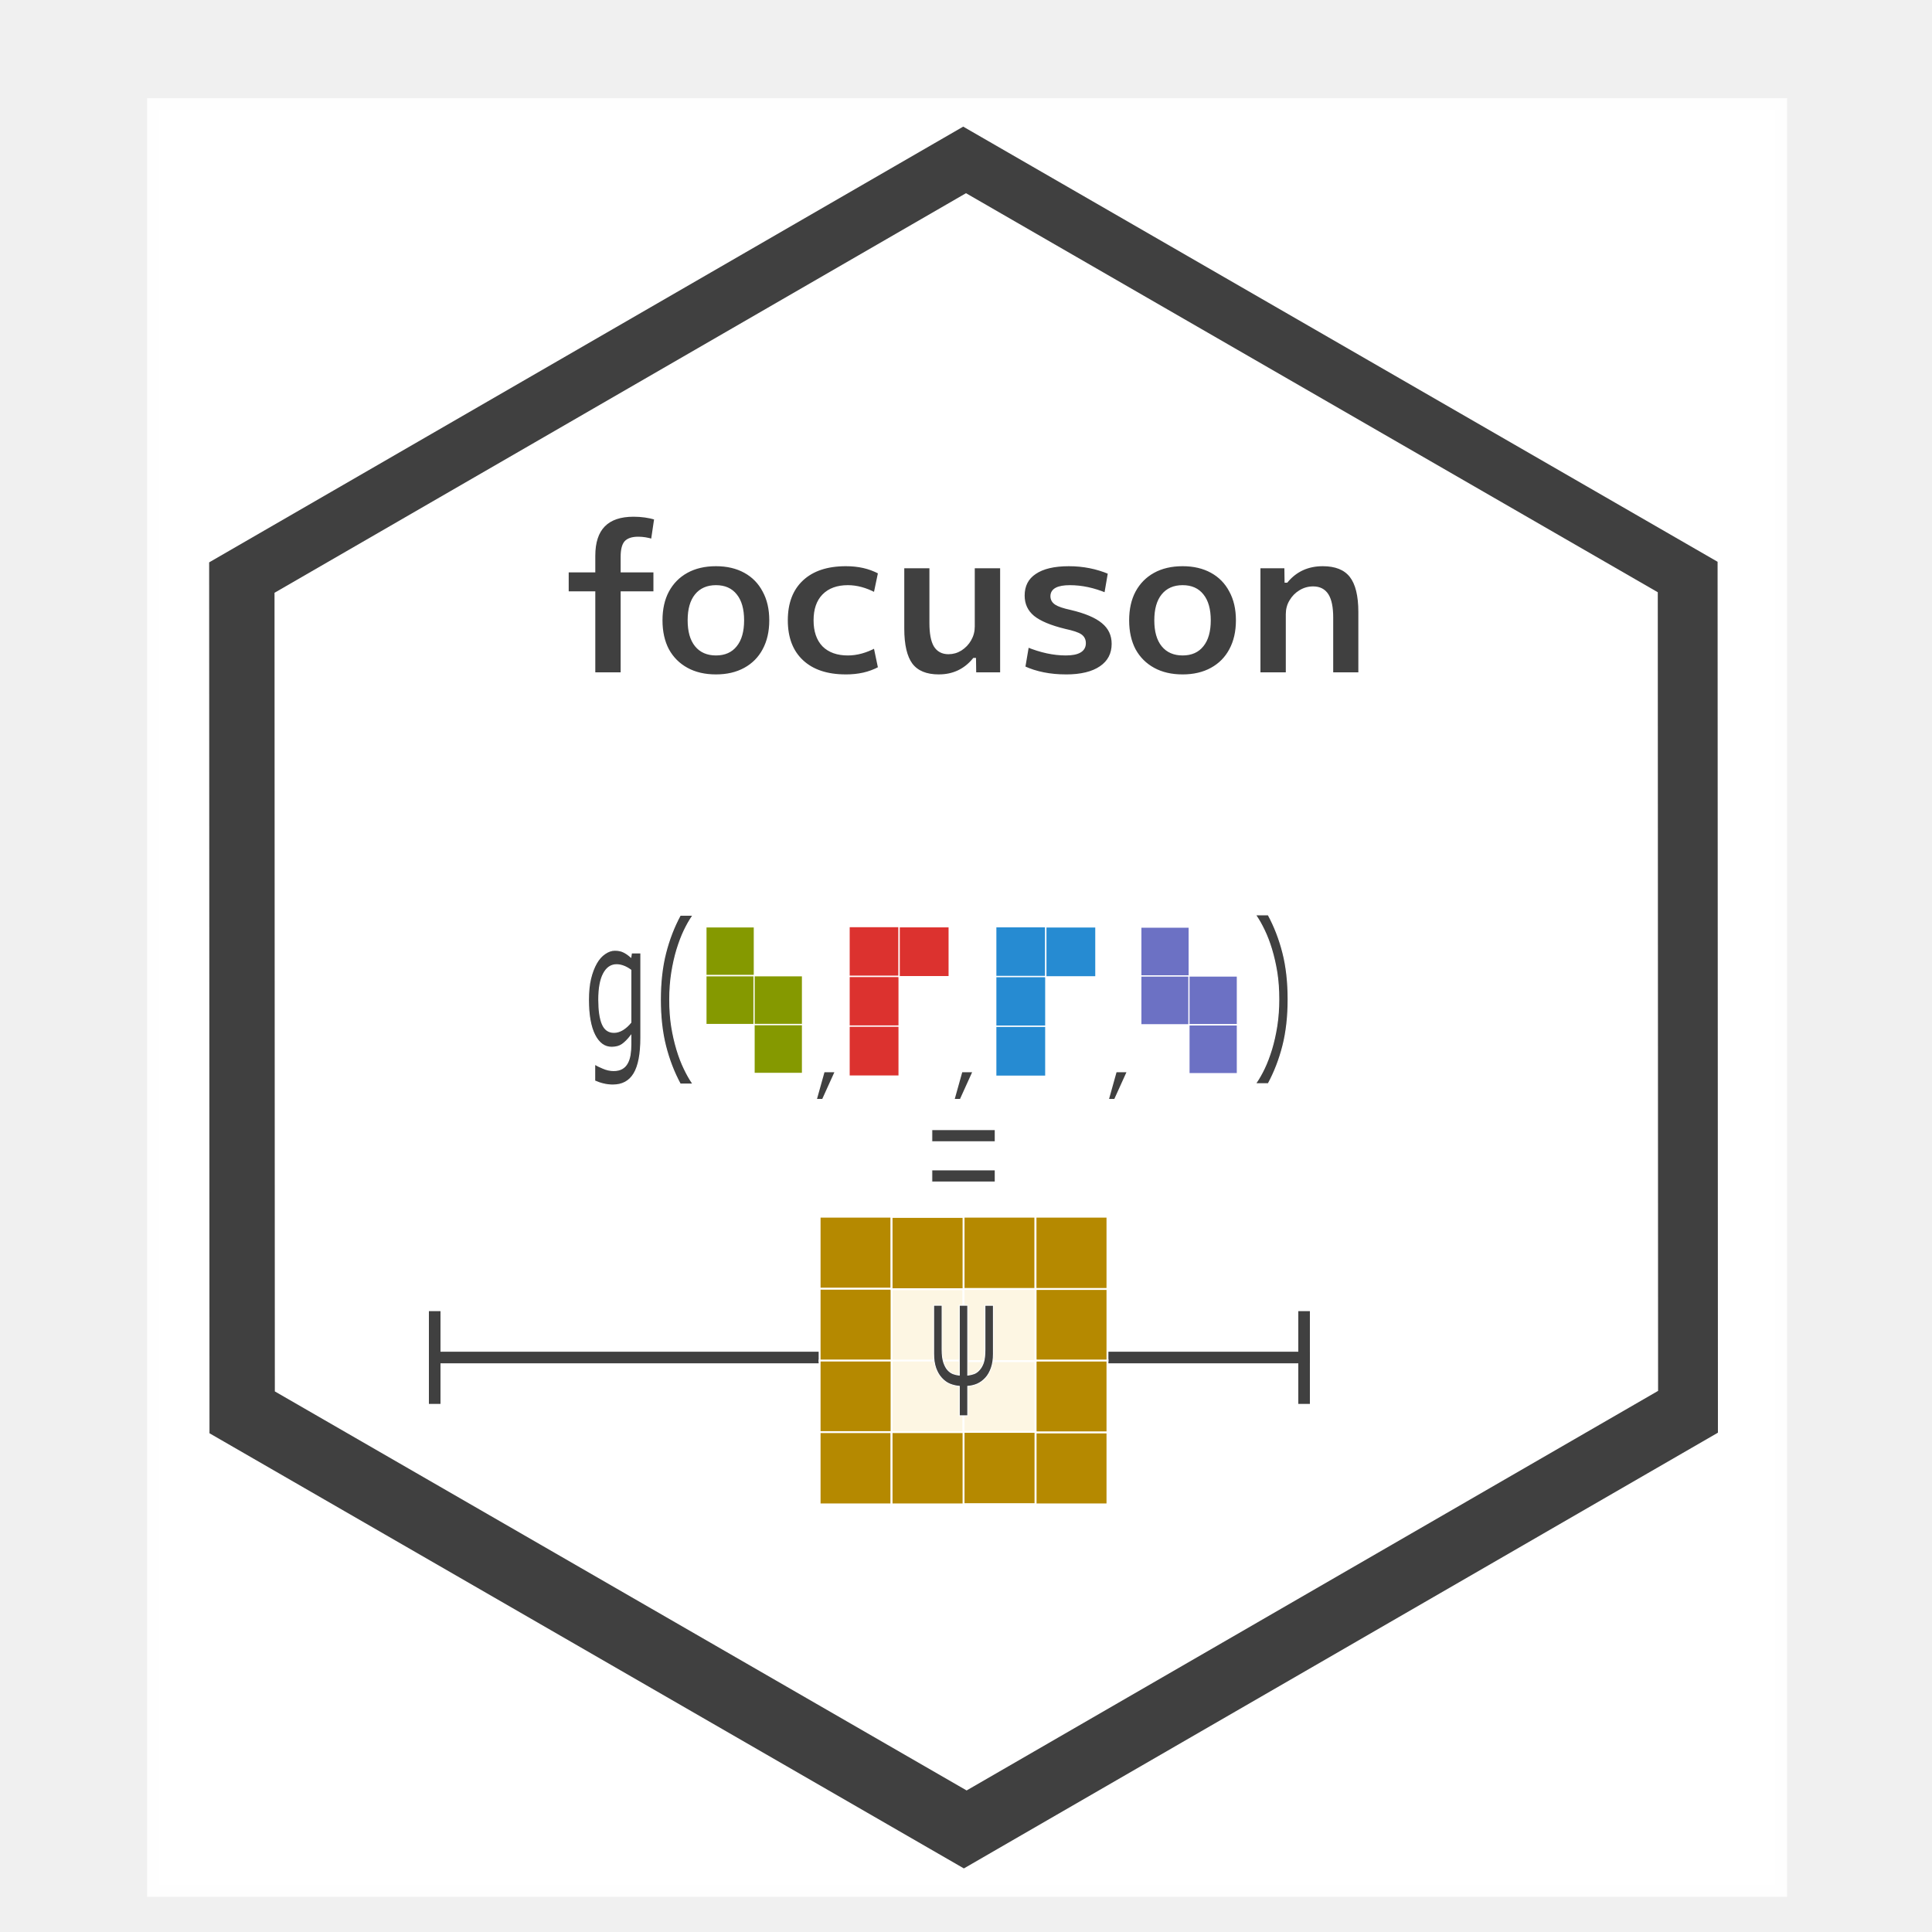
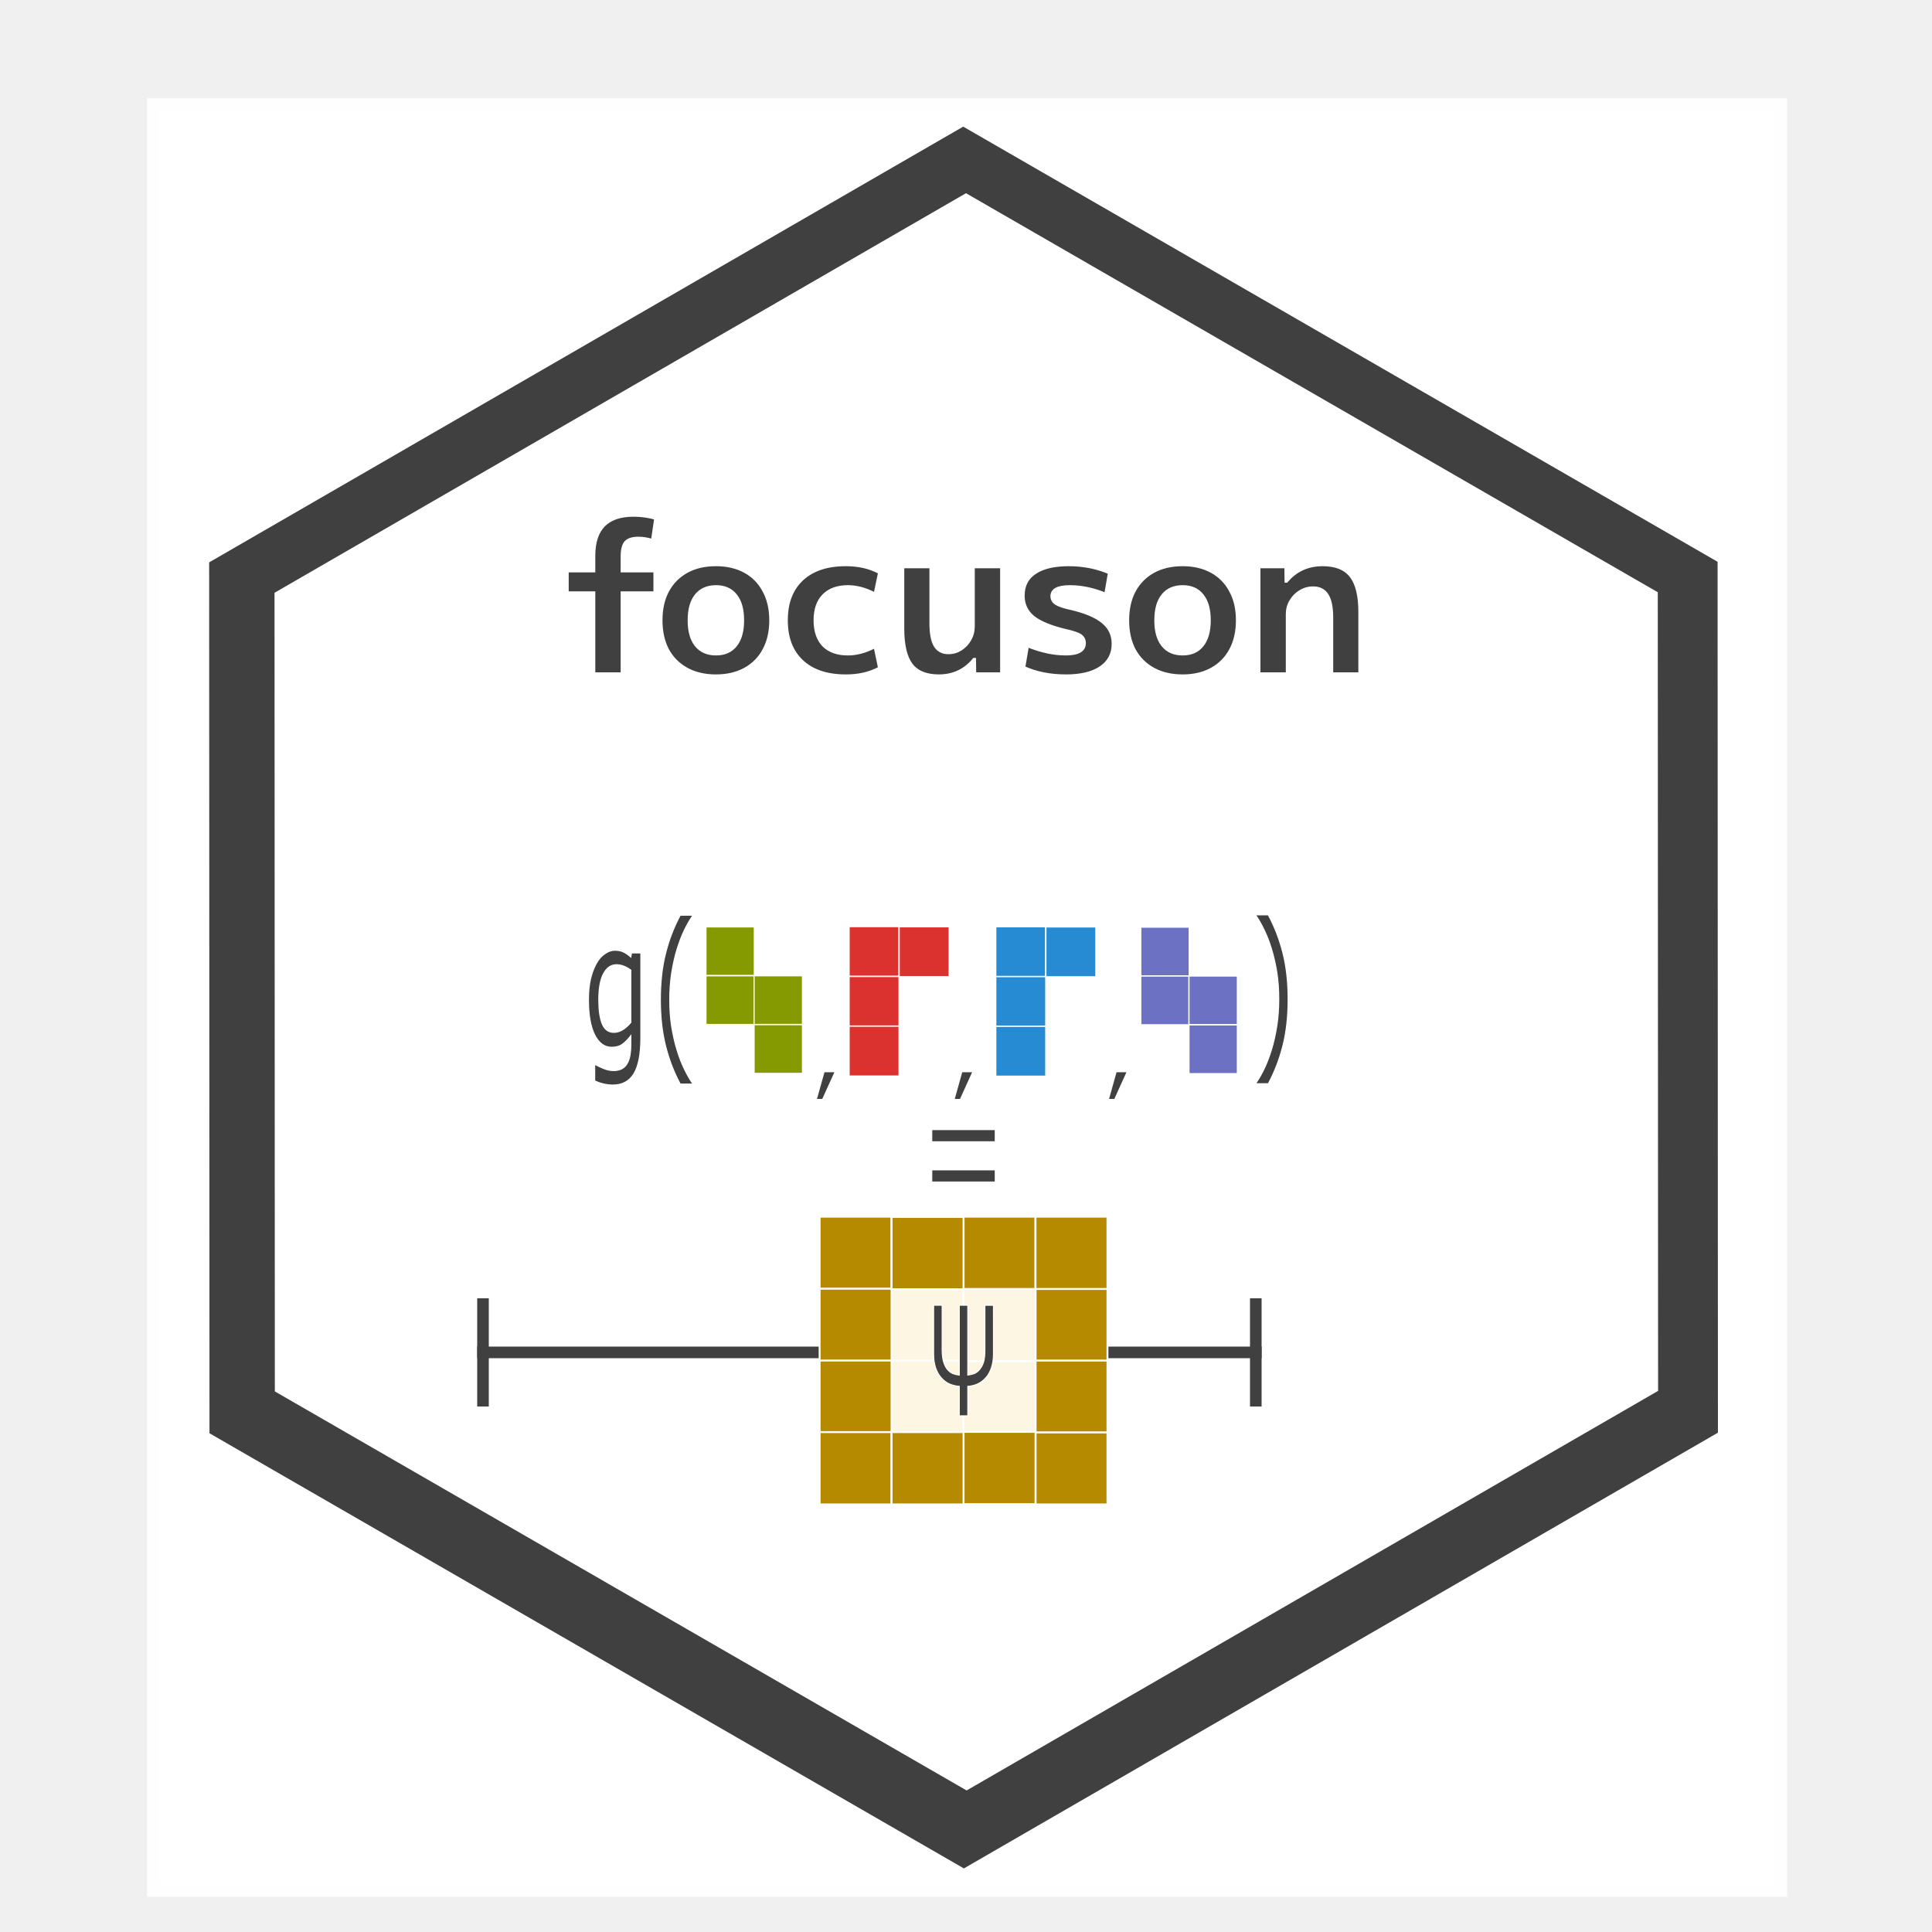
<svg xmlns="http://www.w3.org/2000/svg" id="svg823" version="1.1" viewBox="0 0 200 200" height="200mm" width="200mm">
  <defs id="defs817">
    <linearGradient id="swatch15">
      <stop style="stop-color:#404040;stop-opacity:1;" offset="0" id="stop15" />
    </linearGradient>
    <linearGradient id="swatch3">
      <stop style="stop-color:#404040;stop-opacity:1;" offset="0" id="stop3" />
    </linearGradient>
  </defs>
  <g transform="translate(0,-97)" id="layer1">
    <g id="g2575">
      <rect style="fill:#ffffff;fill-opacity:1;stroke:#fefefe;stroke-width:1.213;stroke-opacity:1" id="rect1" width="168.558" height="184.987" x="15.836" y="107.77" />
-       <g id="path15" style="opacity:1">
-         <path style="baseline-shift:baseline;display:inline;overflow:visible;vector-effect:none;fill:#434343;fill-opacity:0.252;stroke-linecap:square;stroke-dashoffset:0.6;enable-background:accumulate;stop-color:#000000;stop-opacity:1" d="m 45,237.529 h 90" id="path5" />
-         <path style="baseline-shift:baseline;display:inline;overflow:visible;vector-effect:none;fill:#404040;stroke-linecap:square;stroke-dashoffset:0.6;enable-background:accumulate;stop-color:#000000;stop-opacity:1" d="m 44.4,236.93 v 1.199 H 45 h 90 0.6 v -1.199 H 135 45 Z" id="path6" />
-         <g id="g2">
-           <path style="baseline-shift:baseline;display:inline;overflow:visible;vector-effect:none;fill:#404040;enable-background:accumulate;stop-color:#000000;stop-opacity:1;opacity:1" d="m 44.4,232.729 v 9.602 h 1.199 v -9.602 z" id="path2" />
-           <path style="baseline-shift:baseline;display:inline;overflow:visible;vector-effect:none;fill:#404040;enable-background:accumulate;stop-color:#000000;stop-opacity:1;opacity:1" d="m 134.4,232.729 v 9.602 h 1.199 v -9.602 z" id="path4" />
-         </g>
-       </g>
+       <path style="fill:#ffffff;fill-opacity:1;stroke:#404040;stroke-width:1.2;stroke-linecap:square;stroke-dashoffset:2.268" d="M 50,237 H 130" id="path7" />
      <path style="opacity:1;fill:#404040;fill-opacity:1;stroke-width:0.162" d="m 99.71,110.108 -78.059,45.108 0.035,90.155 78.094,45.047 78.059,-45.108 -0.035,-90.155 z M 100,117 l 71.613,41.309 0.032,82.674 -71.581,41.364 -71.613,-41.309 -0.033,-82.673 z" id="path1388" />
+       <path style="fill:#ffffff;fill-opacity:1;stroke:#404040;stroke-width:1.2;stroke-linecap:square;stroke-dashoffset:2.268" d="m 50,232 v 10" id="path9" />
      <g id="g3" transform="translate(4.186585,1.866183)">
        <path style="font-size:14.34px;font-family:'M PLUS 2';-inkscape-font-specification:'M PLUS 2, ';fill:#404040;stroke:#ffffff;stroke-width:0.108" d="m 117.084,168.15 v -1.018 h 8.317 v 1.018 z m 0,3.284 v -1.018 h 8.317 v 1.018 z" id="text19-9-9" transform="scale(0.7881576,1.268782)" aria-label="=" />
      </g>
      <text xml:space="preserve" style="font-size:35.278px;writing-mode:lr-tb;direction:ltr;fill:#7e7e7e;fill-opacity:1;stroke:#ffffff;stroke-width:0.265;stroke-opacity:1" x="46.58" y="211.853" id="text19-2">
        <tspan id="tspan19-0" style="font-size:35.278px;stroke-width:0.265" x="46.58" y="211.853" />
      </text>
      <g id="g21" transform="matrix(0.9563133,0,0,0.9993633,4.68569,2.420701)" style="fill:#dc322f">
        <path id="rect1-8-3-2" style="fill:#dc322f;stroke:#ffffff;stroke-width:0.14" d="m 87.008,190.615 h 5.422 v 5.183 h -5.422 z" />
        <path id="rect1-8-3-2-0" style="fill:#dc322f;stroke:#ffffff;stroke-width:0.14" d="m 87.008,195.78 h 5.422 v 5.183 h -5.422 z" />
        <path id="rect1-8-3-2-0-3" style="fill:#dc322f;stroke:#ffffff;stroke-width:0.14" d="m 87.008,200.928 h 5.422 v 5.183 h -5.422 z" />
        <path id="rect1-8-3-2-0-3-9" style="fill:#dc322f;stroke:#ffffff;stroke-width:0.14" d="m 92.43,190.632 h 5.422 v 5.183 h -5.422 z" />
      </g>
      <g id="g21-0" transform="matrix(0.9563133,0,0,0.9993633,19.87061,2.435902)" style="fill:#268bd2">
        <path id="rect1-8-3-2-2" style="fill:#268bd2;stroke:#ffffff;stroke-width:0.14" d="m 87.008,190.615 h 5.422 v 5.183 h -5.422 z" />
        <path id="rect1-8-3-2-0-39" style="fill:#268bd2;stroke:#ffffff;stroke-width:0.14" d="m 87.008,195.78 h 5.422 v 5.183 h -5.422 z" />
        <path id="rect1-8-3-2-0-3-97" style="fill:#268bd2;stroke:#ffffff;stroke-width:0.14" d="m 87.008,200.928 h 5.422 v 5.183 h -5.422 z" />
        <path id="rect1-8-3-2-0-3-9-03" style="fill:#268bd2;stroke:#ffffff;stroke-width:0.14" d="m 92.43,190.632 h 5.422 v 5.183 h -5.422 z" />
      </g>
      <g id="g22" transform="matrix(0.919463,0,0,0.9832938,8.028369,5.457946)" style="fill:#859900">
        <path id="rect1-8-3-2-0-3-9-0" style="fill:#859900;stroke:#ffffff;stroke-width:0.14" transform="rotate(90)" d="m 190.667,-76.201 h 5.148 v 5.458 h -5.148 z" />
        <path id="rect1-8-3-2-0-3-9-0-9" style="fill:#859900;stroke:#ffffff;stroke-width:0.14" transform="rotate(90)" d="m 195.815,-76.201 h 5.148 v 5.458 h -5.148 z" />
        <path id="rect1-8-3-2-0-3-9-0-9-6" style="fill:#859900;stroke:#ffffff;stroke-width:0.14" transform="rotate(90)" d="m 195.815,-81.623 h 5.148 v 5.458 h -5.148 z" />
        <path id="rect1-8-3-2-0-3-9-0-9-6-7-2" style="fill:#859900;stroke:#ffffff;stroke-width:0.14" transform="rotate(90)" d="m 200.963,-81.623 h 5.148 v 5.458 h -5.148 z" />
      </g>
      <g id="g22-5" transform="matrix(0.919463,0,0,0.9832938,53.04712,5.485788)" style="fill:#6c71c4">
        <path id="rect1-8-3-2-0-3-9-0-7" style="fill:#6c71c4;stroke:#ffffff;stroke-width:0.14" transform="rotate(90)" d="m 190.667,-76.201 h 5.148 v 5.458 h -5.148 z" />
        <path id="rect1-8-3-2-0-3-9-0-9-62" style="fill:#6c71c4;stroke:#ffffff;stroke-width:0.14" transform="rotate(90)" d="m 195.815,-76.201 h 5.148 v 5.458 h -5.148 z" />
        <path id="rect1-8-3-2-0-3-9-0-9-6-7" style="fill:#6c71c4;stroke:#ffffff;stroke-width:0.14" transform="rotate(90)" d="m 195.815,-81.623 h 5.148 v 5.458 h -5.148 z" />
        <path id="rect1-8-3-2-0-3-9-0-9-6-7-2-0" style="fill:#6c71c4;stroke:#ffffff;stroke-width:0.14" transform="rotate(90)" d="m 200.963,-81.623 h 5.148 v 5.458 h -5.148 z" />
      </g>
      <path d="m 66.341,204.437 q 0,2.523 -0.712,3.705 -0.712,1.182 -2.191,1.182 -0.491,0 -0.96,-0.115 -0.464,-0.107 -0.916,-0.311 v -1.706 h 0.055 q 0.254,0.16 0.806,0.391 0.552,0.24 1.104,0.24 0.53,0 0.877,-0.204 0.348,-0.204 0.541,-0.569 0.193,-0.346 0.276,-0.835 0.083,-0.489 0.083,-1.093 v -0.906 q -0.469,0.604 -0.9,0.906 -0.425,0.293 -1.087,0.293 -1.104,0 -1.755,-1.279 -0.646,-1.288 -0.646,-3.625 0,-1.279 0.221,-2.203 0.226,-0.933 0.613,-1.608 0.359,-0.631 0.872,-0.977 0.513,-0.355 1.021,-0.355 0.535,0 0.894,0.178 0.364,0.169 0.767,0.524 l 0.066,-0.426 h 0.971 z m -1.037,-1.599 v -5.41 q -0.414,-0.302 -0.773,-0.426 -0.353,-0.133 -0.706,-0.133 -0.855,0 -1.347,0.924 -0.491,0.924 -0.491,2.683 0,1.67 0.364,2.532 0.364,0.862 1.209,0.862 0.453,0 0.905,-0.275 0.458,-0.284 0.839,-0.755 z m 6.379,6.387 h -1.264 q -0.977,-1.803 -1.518,-3.936 -0.541,-2.132 -0.541,-4.806 0,-2.674 0.541,-4.806 0.541,-2.132 1.518,-3.936 h 1.264 v 0.089 q -0.447,0.649 -0.855,1.501 -0.403,0.844 -0.751,1.972 -0.331,1.093 -0.541,2.408 -0.204,1.315 -0.204,2.772 0,1.519 0.199,2.781 0.204,1.262 0.546,2.399 0.331,1.093 0.756,1.972 0.425,0.888 0.85,1.501 z" id="text19" style="font-size:14.34px;fill:#404040;stroke:#ffffff;stroke-width:0.108" aria-label="g(" />
      <path d="m 130.026,191.705 h 1.264 q 0.977,1.803 1.518,3.936 0.541,2.132 0.541,4.806 0,2.674 -0.541,4.806 -0.541,2.132 -1.518,3.936 h -1.264 v -0.089 q 0.447,-0.649 0.855,-1.501 0.403,-0.844 0.751,-1.972 0.331,-1.093 0.541,-2.408 0.204,-1.315 0.204,-2.772 0,-1.519 -0.199,-2.781 -0.204,-1.262 -0.546,-2.399 -0.331,-1.093 -0.756,-1.972 -0.425,-0.888 -0.85,-1.501 z" id="text19-0" style="font-size:14.34px;fill:#404040;stroke:#ffffff;stroke-width:0.108" aria-label="(" />
      <path d="m 86.483,207.925 -1.317,2.904 h -0.682 l 0.813,-2.904 z" id="text20-0" style="font-size:9.319px;fill:#404040;stroke:#ffffff;stroke-width:0.14" aria-label="," />
      <path d="m 100.744,207.925 -1.317,2.904 H 98.745 l 0.813,-2.904 z" id="text20-0-2" style="font-size:9.319px;fill:#404040;stroke:#ffffff;stroke-width:0.14" aria-label="," />
      <path d="m 116.718,207.925 -1.317,2.904 h -0.682 l 0.812,-2.904 z" id="text20-0-2-5" style="font-size:9.319px;fill:#404040;stroke:#ffffff;stroke-width:0.14" aria-label="," />
      <text xml:space="preserve" style="font-style:normal;font-variant:normal;font-weight:normal;font-stretch:normal;font-size:17.639px;font-family:'M PLUS 2';-inkscape-font-specification:'M PLUS 2, ';writing-mode:lr-tb;direction:ltr;fill:#b4b4b4;fill-opacity:1;stroke:#ffffff;stroke-width:0.265" x="35" y="232" id="text1">
        <tspan id="tspan1" style="stroke-width:0.265" x="35" y="232" />
      </text>
      <path id="rect1-8-3-2-03-3" style="fill:#b58900;stroke:#ffffff;stroke-width:0.197" d="m 114.644,252.736 h -7.45 v -7.484 h 7.45 z" />
      <path id="rect1-8-3-2-0-2-7" style="fill:#b58900;stroke:#ffffff;stroke-width:0.197" d="m 114.644,245.277 h -7.45 v -7.484 h 7.45 z" />
      <path id="rect1-8-3-2-0-3-6-8" style="fill:#b58900;stroke:#ffffff;stroke-width:0.197" d="m 114.644,237.843 h -7.45 v -7.484 h 7.45 z" />
      <path id="rect1-8-3-2-0-3-6-8-9" style="fill:#fdf6e3;stroke:#ffffff;stroke-width:0.197" d="m 99.745,237.903 h -7.45 v -7.484 h 7.45 z" />
      <path id="rect1-8-3-2-0-3-6-8-9-8" style="fill:#fdf6e3;stroke:#ffffff;stroke-width:0.197" d="m 99.745,245.327 h -7.45 v -7.484 h 7.45 z" />
      <path id="rect1-8-3-2-0-3-6-8-9-8-2" style="fill:#fdf6e3;stroke:#ffffff;stroke-width:0.197" d="m 107.194,245.277 h -7.45 v -7.484 h 7.45 z" />
      <path id="rect1-8-3-2-0-3-6-8-9-8-2-8" style="fill:#fdf6e3;stroke:#ffffff;stroke-width:0.197" d="m 107.194,237.903 h -7.45 v -7.484 h 7.45 z" />
      <path id="rect1-8-3-2-0-3-9-9-8" style="fill:#b58900;stroke:#ffffff;stroke-width:0.197" d="m 107.194,252.711 h -7.45 v -7.484 h 7.45 z" />
      <path id="rect1-8-3-2-0-3-9-0-9-6-3-1" style="fill:#b58900;stroke:#ffffff;stroke-width:0.197" d="m 99.745,222.949 h 7.45 v 7.484 h -7.45 z" />
      <path id="rect1-8-3-2-0-3-9-0-9-6-7-2-5-7" style="fill:#b58900;stroke:#ffffff;stroke-width:0.197" d="m 107.194,222.949 h 7.45 v 7.484 h -7.45 z" />
      <path id="rect1-8-3-2-6" style="fill:#b58900;stroke:#ffffff;stroke-width:0.197" d="m 84.846,222.949 h 7.45 v 7.484 h -7.45 z" />
      <path id="rect1-8-3-2-0-5" style="fill:#b58900;stroke:#ffffff;stroke-width:0.197" d="m 84.846,230.408 h 7.45 v 7.484 h -7.45 z" />
      <path id="rect1-8-3-2-0-3-5" style="fill:#b58900;stroke:#ffffff;stroke-width:0.197" d="m 84.846,237.843 h 7.45 v 7.484 h -7.45 z" />
      <path id="rect1-8-3-2-0-3-9-8" style="fill:#b58900;stroke:#ffffff;stroke-width:0.197" d="m 92.295,222.974 h 7.45 v 7.484 h -7.45 z" />
      <path id="rect1-8-3-2-0-3-9-0-8" style="fill:#b58900;stroke:#ffffff;stroke-width:0.197" d="m 84.846,245.252 h 7.45 v 7.484 h -7.45 z" />
      <path id="rect1-8-3-2-0-3-9-0-9-4" style="fill:#b58900;stroke:#ffffff;stroke-width:0.197" d="m 92.295,245.252 h 7.45 v 7.484 h -7.45 z" />
      <path style="font-size:12.072px;font-family:'M PLUS 2';-inkscape-font-specification:'M PLUS 2, ';fill:#404040;stroke:#ffffff;stroke-width:0.091" d="m 102.837,237.143 q 0,0.853 -0.223,1.481 -0.223,0.628 -0.59,1.025 -0.381,0.411 -0.846,0.621 -0.465,0.202 -0.999,0.239 v 3.051 h -0.869 v -3.051 q -0.534,-0.045 -0.999,-0.239 -0.46,-0.194 -0.846,-0.621 -0.372,-0.404 -0.595,-1.025 -0.218,-0.628 -0.218,-1.481 v -5.018 h 0.873 v 4.577 q 0,0.845 0.172,1.354 0.177,0.501 0.418,0.763 0.26,0.284 0.571,0.396 0.311,0.112 0.623,0.142 v -7.232 h 0.869 v 7.232 q 0.311,-0.037 0.623,-0.142 0.311,-0.105 0.571,-0.396 0.274,-0.299 0.432,-0.755 0.158,-0.464 0.158,-1.361 v -4.577 h 0.873 z" id="text19-9-3" aria-label="ψ" />
      <path style="font-weight:bold;font-size:21.338px;font-family:'M PLUS 2';-inkscape-font-specification:'M PLUS 2, ';fill:#404040;stroke:#ffffff;stroke-width:0.32" d="m 61.465,166.762 v -8.386 h -2.753 v -2.283 h 2.753 v -1.558 q 0,-4.204 4.118,-4.204 1.216,0 2.304,0.32 l -0.341,2.304 q -0.768,-0.235 -1.472,-0.235 -0.918,0 -1.302,0.427 -0.363,0.427 -0.363,1.494 v 1.451 h 3.393 v 2.283 h -3.393 v 8.386 z m 12.653,0.213 q -1.75,0 -3.03,-0.704 -1.28,-0.704 -1.984,-1.984 -0.683,-1.302 -0.683,-3.073 0,-1.771 0.683,-3.051 0.704,-1.302 1.984,-2.006 1.28,-0.704 3.03,-0.704 1.728,0 3.009,0.704 1.28,0.704 1.963,2.006 0.704,1.28 0.704,3.051 0,1.771 -0.704,3.073 -0.683,1.28 -1.963,1.984 -1.28,0.704 -3.009,0.704 z m 0,-2.283 q 1.323,0 2.027,-0.896 0.725,-0.896 0.725,-2.582 0,-1.686 -0.725,-2.582 -0.704,-0.896 -2.027,-0.896 -1.323,0 -2.048,0.896 -0.725,0.896 -0.725,2.582 0,1.686 0.725,2.582 0.725,0.896 2.048,0.896 z m 13.443,2.283 q -2.923,0 -4.545,-1.515 -1.622,-1.515 -1.622,-4.246 0,-2.731 1.622,-4.246 1.622,-1.515 4.545,-1.515 0.982,0 1.835,0.192 0.854,0.192 1.664,0.619 l -0.469,2.24 q -1.451,-0.768 -2.817,-0.768 -1.622,0 -2.518,0.918 -0.875,0.896 -0.875,2.561 0,1.664 0.875,2.582 0.896,0.896 2.518,0.896 1.366,0 2.817,-0.768 l 0.469,2.24 q -0.811,0.427 -1.664,0.619 -0.854,0.192 -1.835,0.192 z m 9.623,0 q -1.963,0 -2.859,-1.174 -0.875,-1.174 -0.875,-3.734 v -6.401 h 2.923 v 5.825 q 0,1.579 0.427,2.326 0.448,0.747 1.387,0.747 0.683,0 1.259,-0.363 0.597,-0.384 0.939,-0.982 0.363,-0.619 0.363,-1.366 v -6.188 h 2.945 v 11.096 h -2.795 l -0.021,-1.494 h -0.043 q -1.408,1.707 -3.649,1.707 z m 13.165,0 q -2.475,0 -4.374,-0.875 l 0.384,-2.262 q 2.091,0.854 3.969,0.854 1.92,0 1.92,-1.11 0,-0.512 -0.405,-0.789 -0.405,-0.277 -1.6,-0.533 -2.283,-0.555 -3.307,-1.387 -1.024,-0.854 -1.024,-2.219 0,-1.558 1.216,-2.368 1.216,-0.832 3.521,-0.832 2.24,0 4.204,0.832 l -0.384,2.24 q -1.899,-0.789 -3.713,-0.789 -1.856,0 -1.856,0.982 0,0.469 0.427,0.747 0.427,0.277 1.515,0.512 2.283,0.533 3.329,1.408 1.067,0.875 1.067,2.262 0,1.579 -1.28,2.454 -1.28,0.875 -3.606,0.875 z m 12.077,0 q -1.75,0 -3.03,-0.704 -1.28,-0.704 -1.984,-1.984 -0.683,-1.302 -0.683,-3.073 0,-1.771 0.683,-3.051 0.704,-1.302 1.984,-2.006 1.28,-0.704 3.03,-0.704 1.728,0 3.009,0.704 1.28,0.704 1.963,2.006 0.704,1.28 0.704,3.051 0,1.771 -0.704,3.073 -0.683,1.28 -1.963,1.984 -1.28,0.704 -3.009,0.704 z m 0,-2.283 q 1.323,0 2.027,-0.896 0.725,-0.896 0.725,-2.582 0,-1.686 -0.725,-2.582 -0.704,-0.896 -2.027,-0.896 -1.323,0 -2.048,0.896 -0.725,0.896 -0.725,2.582 0,1.686 0.725,2.582 0.725,0.896 2.048,0.896 z m 7.895,2.07 v -11.096 h 2.795 l 0.021,1.494 h 0.043 q 1.43,-1.707 3.755,-1.707 2.006,0 2.923,1.174 0.918,1.174 0.918,3.734 v 6.401 h -2.923 v -5.825 q 0,-1.579 -0.469,-2.326 -0.469,-0.747 -1.451,-0.747 -0.725,0 -1.344,0.384 -0.597,0.363 -0.96,0.982 -0.363,0.597 -0.363,1.344 v 6.188 z" id="text88" aria-label="focuson" />
+       <path style="fill:#ffffff;fill-opacity:1;stroke:#404040;stroke-width:1.2;stroke-linecap:square;stroke-dashoffset:2.268" d="m 130,232 v 10" id="path8" />
    </g>
  </g>
</svg>
